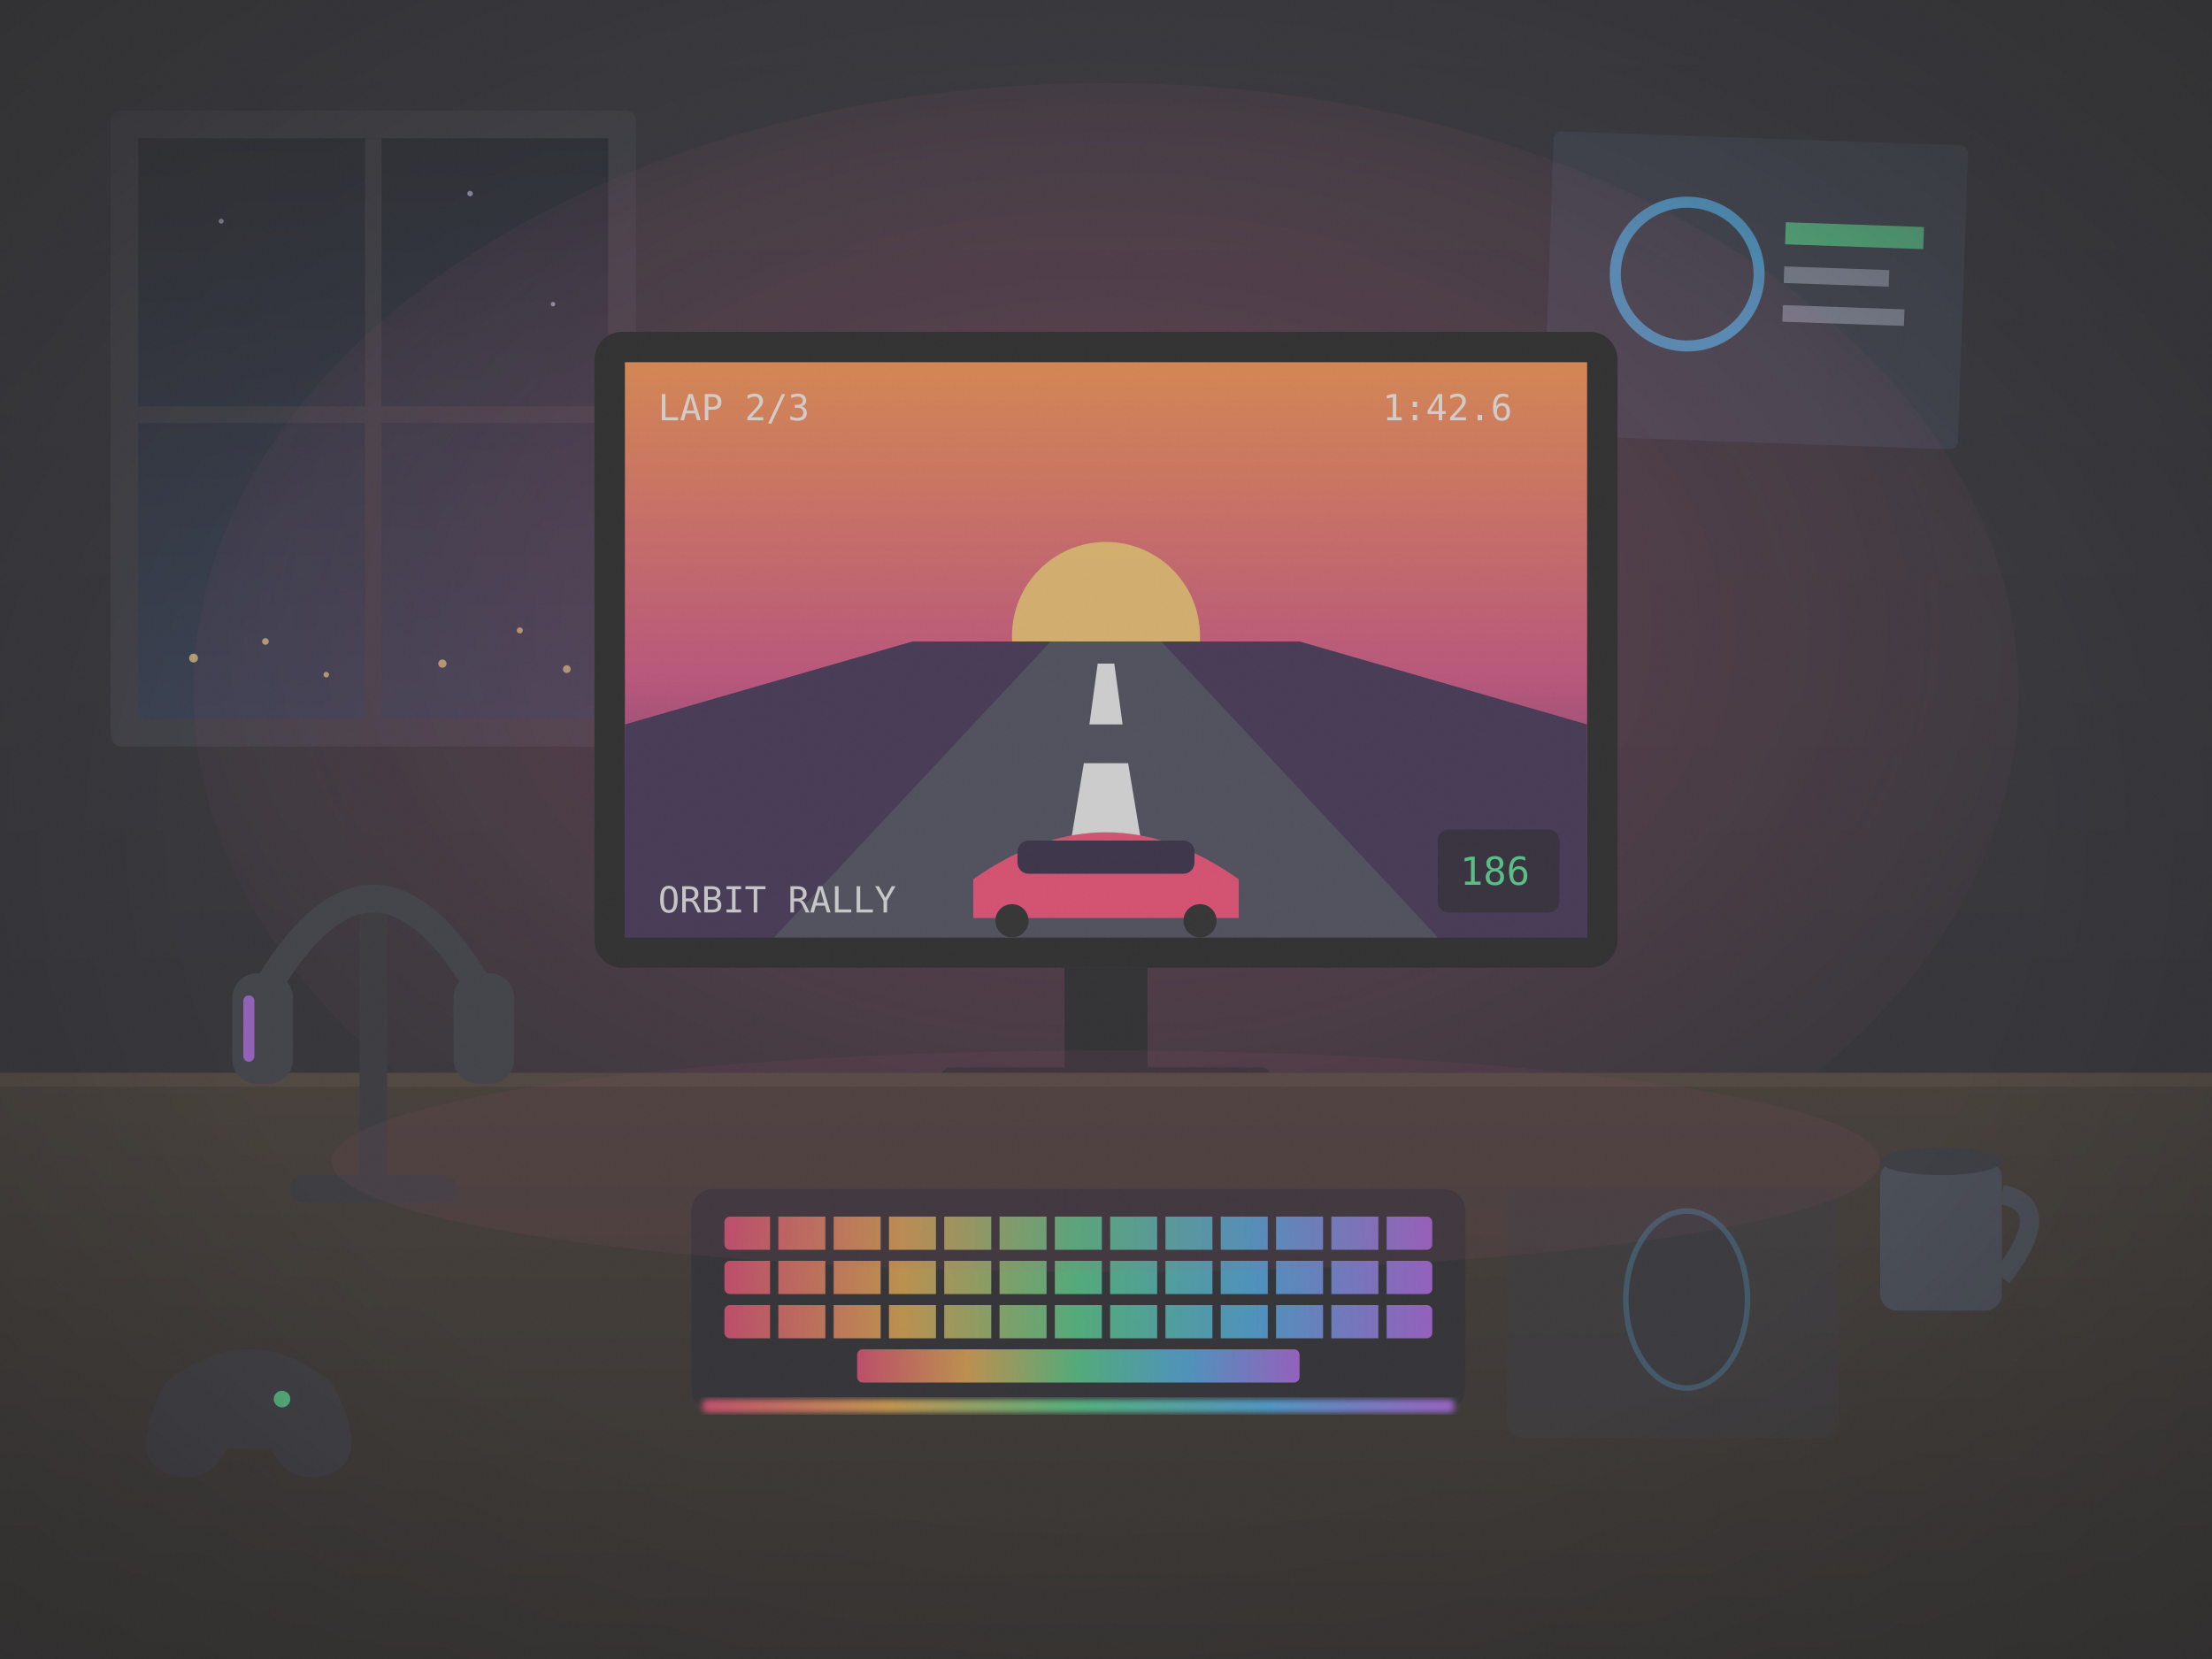
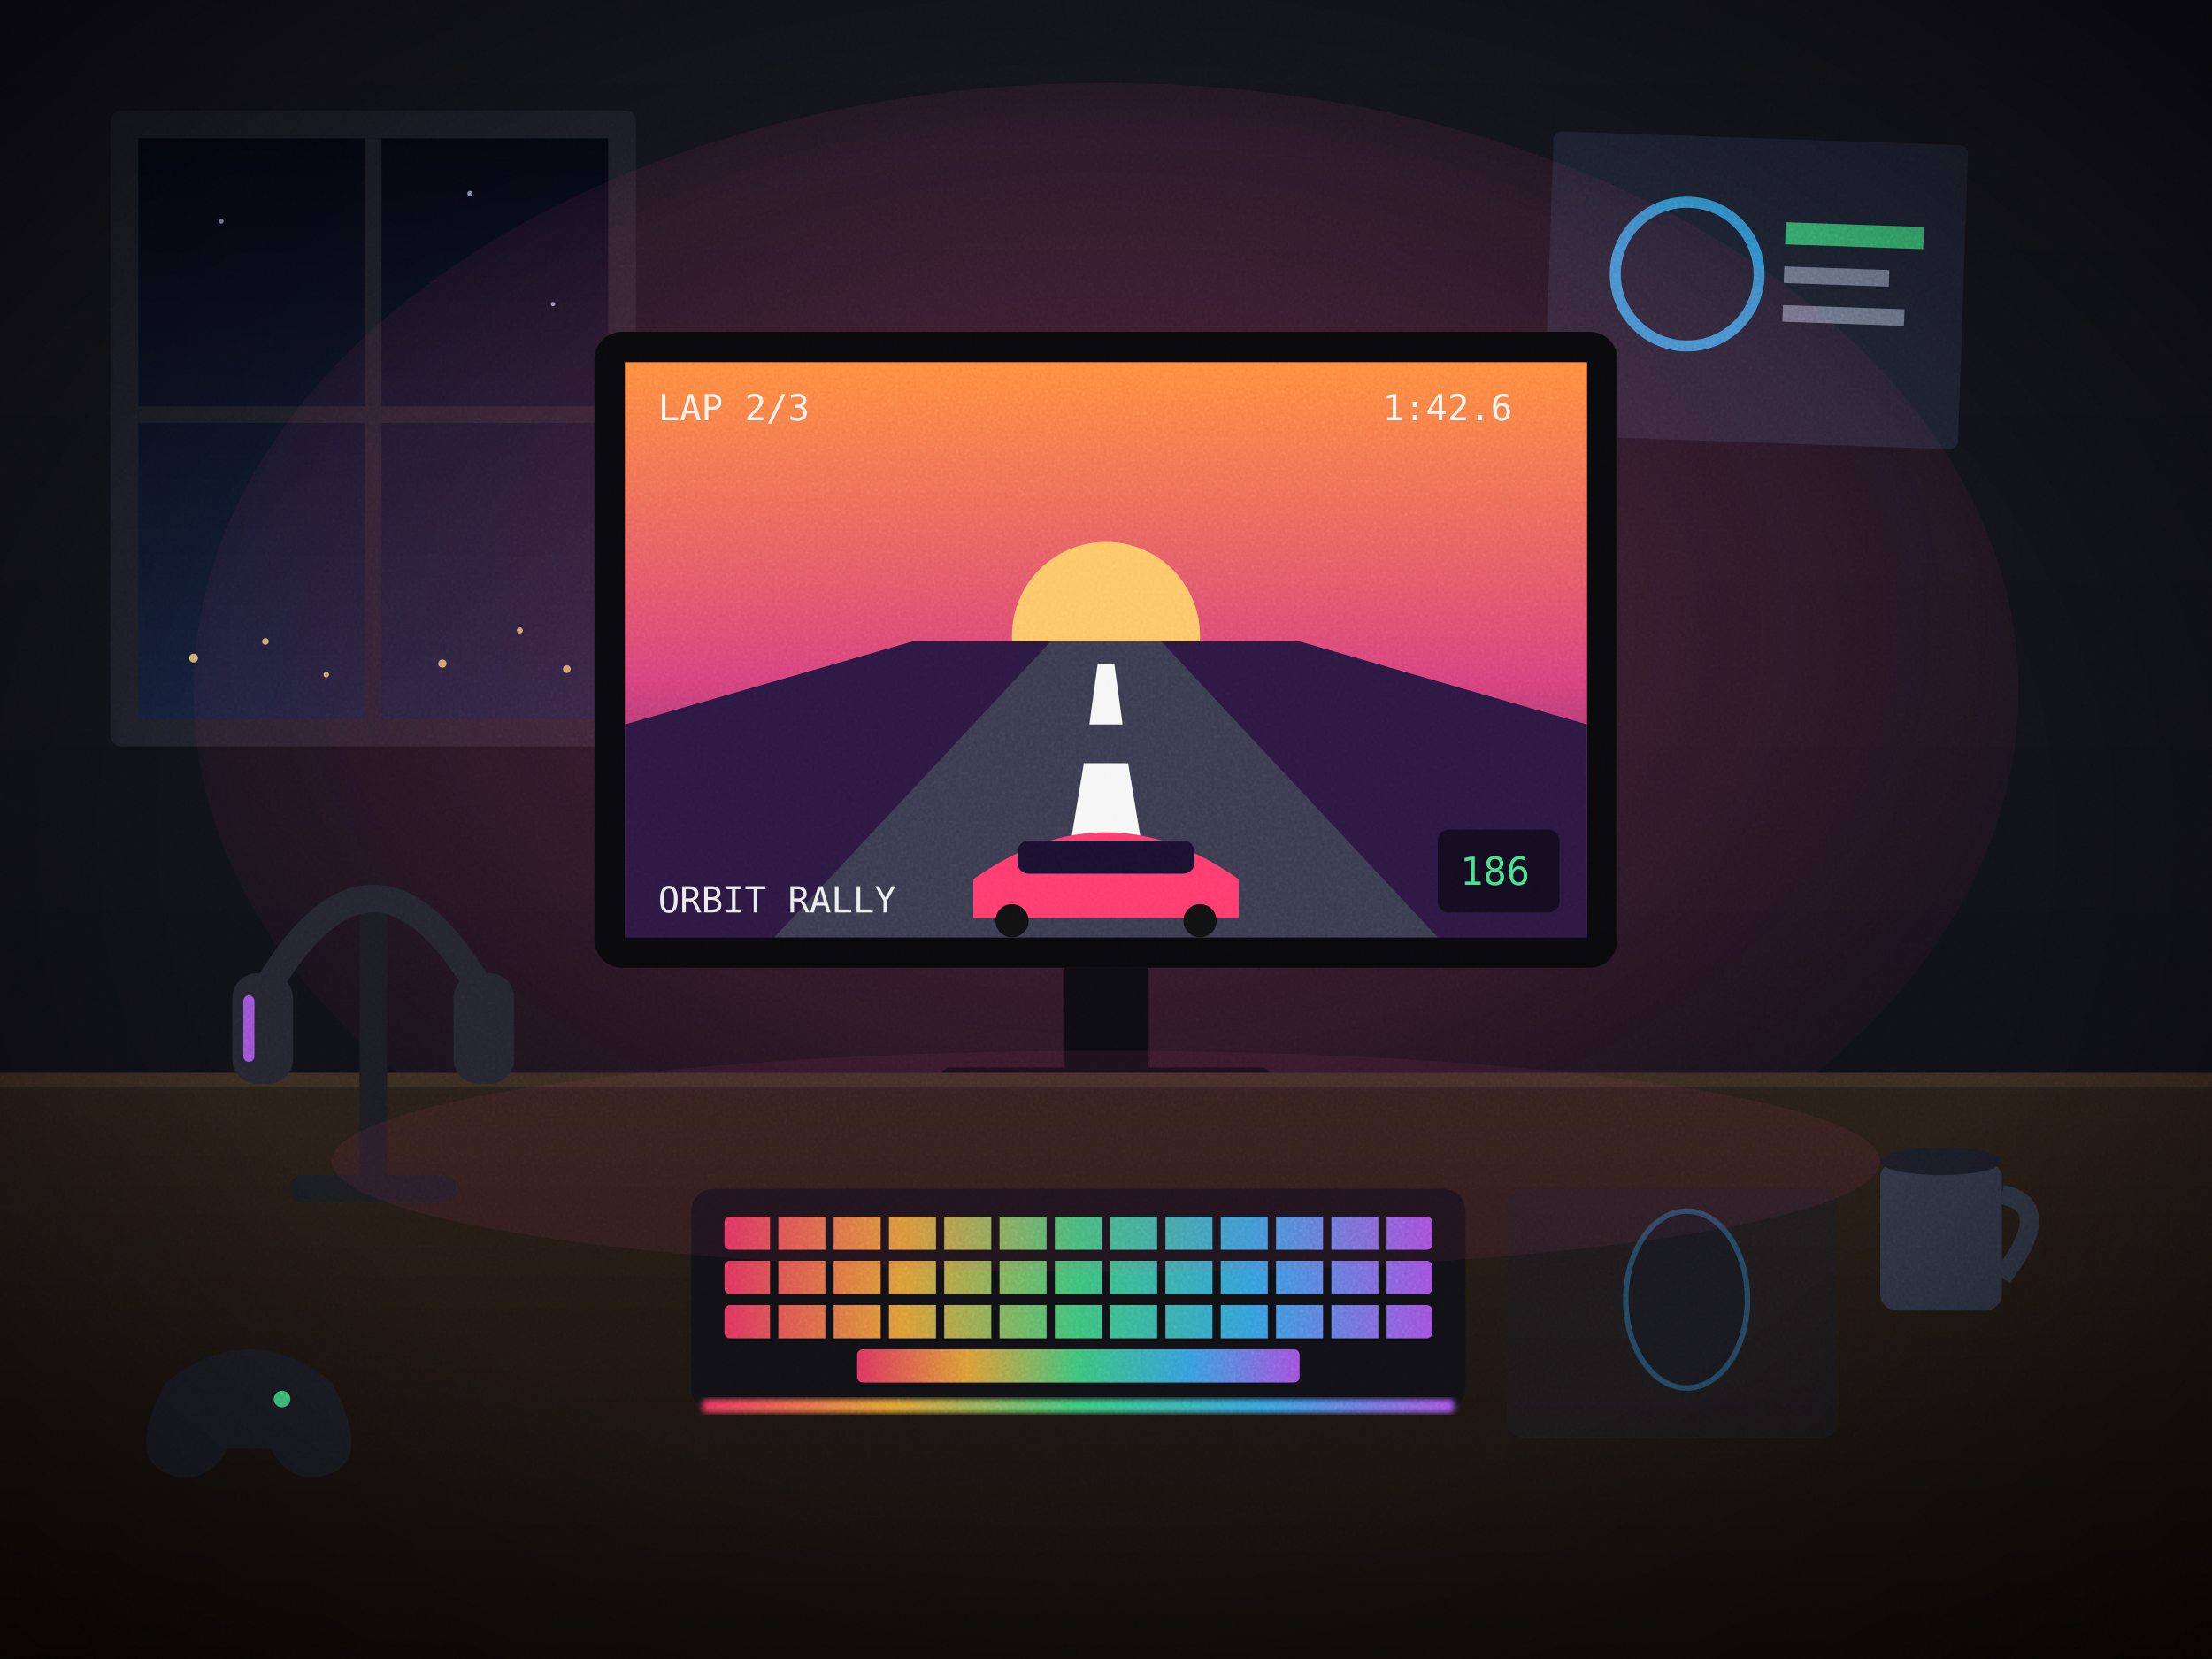
<svg xmlns="http://www.w3.org/2000/svg" viewBox="0 0 800 600" role="img" aria-label="Gaming setup at night">
  <defs>
    <linearGradient id="wall" x1="0" y1="0" x2="0" y2="1">
      <stop offset="0" stop-color="#16161f" />
      <stop offset="1" stop-color="#0c0c12" />
    </linearGradient>
    <linearGradient id="sky" x1="0" y1="0" x2="0" y2="1">
      <stop offset="0" stop-color="#060914" />
      <stop offset="1" stop-color="#16203a" />
    </linearGradient>
    <linearGradient id="desk" x1="0" y1="0" x2="0" y2="1">
      <stop offset="0" stop-color="#2a2019" />
      <stop offset="1" stop-color="#120d0a" />
    </linearGradient>
    <linearGradient id="screenSky" x1="0" y1="0" x2="0" y2="1">
      <stop offset="0" stop-color="#ff8a3d" />
      <stop offset="0.55" stop-color="#d6427a" />
      <stop offset="1" stop-color="#3a1f5c" />
    </linearGradient>
    <linearGradient id="rgb" x1="0" y1="0" x2="1" y2="0">
      <stop offset="0" stop-color="#ff3b6b" />
      <stop offset="0.25" stop-color="#ffb13b" />
      <stop offset="0.5" stop-color="#43e08a" />
      <stop offset="0.75" stop-color="#3bb4ff" />
      <stop offset="1" stop-color="#b85cff" />
    </linearGradient>
    <radialGradient id="glow" cx="0.5" cy="0.45" r="0.6">
      <stop offset="0" stop-color="#d6427a" stop-opacity="0.35" />
      <stop offset="1" stop-color="#d6427a" stop-opacity="0" />
    </radialGradient>
    <radialGradient id="vignette" cx="0.5" cy="0.5" r="0.75">
      <stop offset="0.55" stop-color="#000" stop-opacity="0" />
      <stop offset="1" stop-color="#000" stop-opacity="0.75" />
    </radialGradient>
    <filter id="grain" x="0" y="0" width="100%" height="100%">
      <feTurbulence type="fractalNoise" baseFrequency="0.9" numOctaves="2" seed="7" result="n" />
      <feColorMatrix type="saturate" values="0" />
-       <feComponentTransfer>
-         <feFuncA type="table" tableValues="0 0.16" />
-       </feComponentTransfer>
-       <feBlend in2="SourceGraphic" mode="overlay" />
    </filter>
    <filter id="soft">
      <feGaussianBlur stdDeviation="1.2" />
    </filter>
  </defs>
  <rect width="800" height="600" fill="url(#wall)" />
  <rect x="40" y="40" width="190" height="230" rx="4" fill="#20202b" />
  <rect x="50" y="50" width="170" height="210" fill="url(#sky)" />
  <line x1="135" y1="50" x2="135" y2="260" stroke="#20202b" stroke-width="6" />
  <line x1="50" y1="150" x2="220" y2="150" stroke="#20202b" stroke-width="6" />
  <g fill="#ffd27a" opacity="0.8">
    <circle cx="70" cy="238" r="1.6" />
    <circle cx="96" cy="232" r="1.2" />
    <circle cx="160" cy="240" r="1.5" />
    <circle cx="188" cy="228" r="1.1" />
    <circle cx="205" cy="242" r="1.4" />
    <circle cx="118" cy="244" r="1" />
  </g>
  <g fill="#cfd8ff" opacity="0.7">
    <circle cx="80" cy="80" r="0.9" />
    <circle cx="170" cy="70" r="1" />
    <circle cx="200" cy="110" r="0.8" />
  </g>
  <rect x="560" y="50" width="150" height="110" rx="3" fill="#1f2433" transform="rotate(2 635 105)" />
  <g transform="rotate(2 635 105)" opacity="0.8">
    <circle cx="610" cy="100" r="26" fill="none" stroke="#3bb4ff" stroke-width="4" />
    <rect x="645" y="80" width="50" height="8" fill="#43e08a" />
    <rect x="645" y="96" width="38" height="6" fill="#8891a8" />
    <rect x="645" y="110" width="44" height="6" fill="#8891a8" />
  </g>
  <ellipse cx="400" cy="250" rx="330" ry="220" fill="url(#glow)" />
  <rect x="215" y="120" width="370" height="230" rx="10" fill="#0a0a0d" />
  <rect x="226" y="131" width="348" height="208" fill="url(#screenSky)" />
  <circle cx="400" cy="230" r="34" fill="#ffd166" opacity="0.9" />
  <polygon points="226,262 330,232 470,232 574,262 574,339 226,339" fill="#2b1840" />
  <polygon points="380,232 420,232 520,339 280,339" fill="#3b3b4f" />
  <polygon points="397,240 403,240 406,262 394,262" fill="#f5f5f5" />
  <polygon points="392,276 408,276 413,306 387,306" fill="#f5f5f5" />
  <path d="M352 318 q48 -34 96 0 v14 h-96 z" fill="#ff3b6b" />
  <rect x="368" y="304" width="64" height="12" rx="4" fill="#1b1030" />
  <circle cx="366" cy="333" r="6" fill="#111" />
  <circle cx="434" cy="333" r="6" fill="#111" />
  <g font-family="monospace" font-size="13" fill="#ffffff" opacity="0.9">
    <text x="238" y="152">LAP 2/3</text>
    <text x="500" y="152">1:42.6</text>
    <text x="238" y="330">ORBIT RALLY</text>
  </g>
  <rect x="520" y="300" width="44" height="30" rx="4" fill="#000" opacity="0.5" />
  <text x="528" y="320" font-family="monospace" font-size="14" fill="#43e08a">186</text>
  <rect x="385" y="350" width="30" height="40" fill="#0d0d11" />
  <rect x="340" y="386" width="120" height="10" rx="4" fill="#0d0d11" />
  <polygon points="0,390 800,390 800,600 0,600" fill="url(#desk)" />
  <rect x="0" y="388" width="800" height="5" fill="#3a2c22" />
  <g transform="translate(250 430)">
    <rect width="280" height="80" rx="8" fill="#101015" />
    <rect x="4" y="76" width="272" height="5" rx="2" fill="url(#rgb)" opacity="0.9" filter="url(#soft)" />
    <g fill="url(#rgb)" opacity="0.85">
      <rect x="12" y="10" width="256" height="12" rx="2" />
      <rect x="12" y="26" width="256" height="12" rx="2" />
      <rect x="12" y="42" width="256" height="12" rx="2" />
      <rect x="60" y="58" width="160" height="12" rx="2" />
    </g>
    <g stroke="#101015" stroke-width="3">
      <path d="M30 8v50M50 8v50M70 8v50M90 8v50M110 8v50M130 8v50M150 8v50M170 8v50M190 8v50M210 8v50M230 8v50M250 8v50" />
    </g>
  </g>
  <ellipse cx="610" cy="470" rx="22" ry="32" fill="#131318" />
  <ellipse cx="610" cy="470" rx="22" ry="32" fill="none" stroke="#3bb4ff" stroke-width="2" opacity="0.7" />
  <rect x="545" y="430" width="120" height="90" rx="6" fill="#1a1a22" opacity="0.6" />
  <rect x="130" y="320" width="10" height="110" fill="#1b1b22" />
  <rect x="105" y="425" width="60" height="10" rx="4" fill="#1b1b22" />
  <path d="M95 360 q40 -70 80 0" fill="none" stroke="#25252f" stroke-width="10" stroke-linecap="round" />
  <rect x="84" y="352" width="22" height="40" rx="9" fill="#25252f" />
  <rect x="164" y="352" width="22" height="40" rx="9" fill="#25252f" />
  <rect x="88" y="360" width="4" height="24" rx="2" fill="#b85cff" opacity="0.8" />
  <rect x="680" y="420" width="44" height="54" rx="6" fill="#2e3442" />
  <path d="M724 432 q20 4 0 30" fill="none" stroke="#2e3442" stroke-width="7" />
  <ellipse cx="702" cy="420" rx="22" ry="5" fill="#1a1d26" />
  <path d="M60 500 q30 -24 60 0 q16 30 -4 34 q-12 2 -18 -10 h-16 q-6 12 -18 10 q-20 -4 -4 -34z" fill="#1d1d26" />
  <circle cx="102" cy="506" r="3" fill="#43e08a" />
  <ellipse cx="400" cy="420" rx="280" ry="40" fill="#d6427a" opacity="0.08" />
  <rect width="800" height="600" fill="url(#vignette)" />
-   <rect width="800" height="600" filter="url(#grain)" fill="#808080" opacity="0.35" />
+   <rect width="800" height="600" filter="url(#grain)" opacity="0.32" style="mix-blend-mode:overlay" />
</svg>
